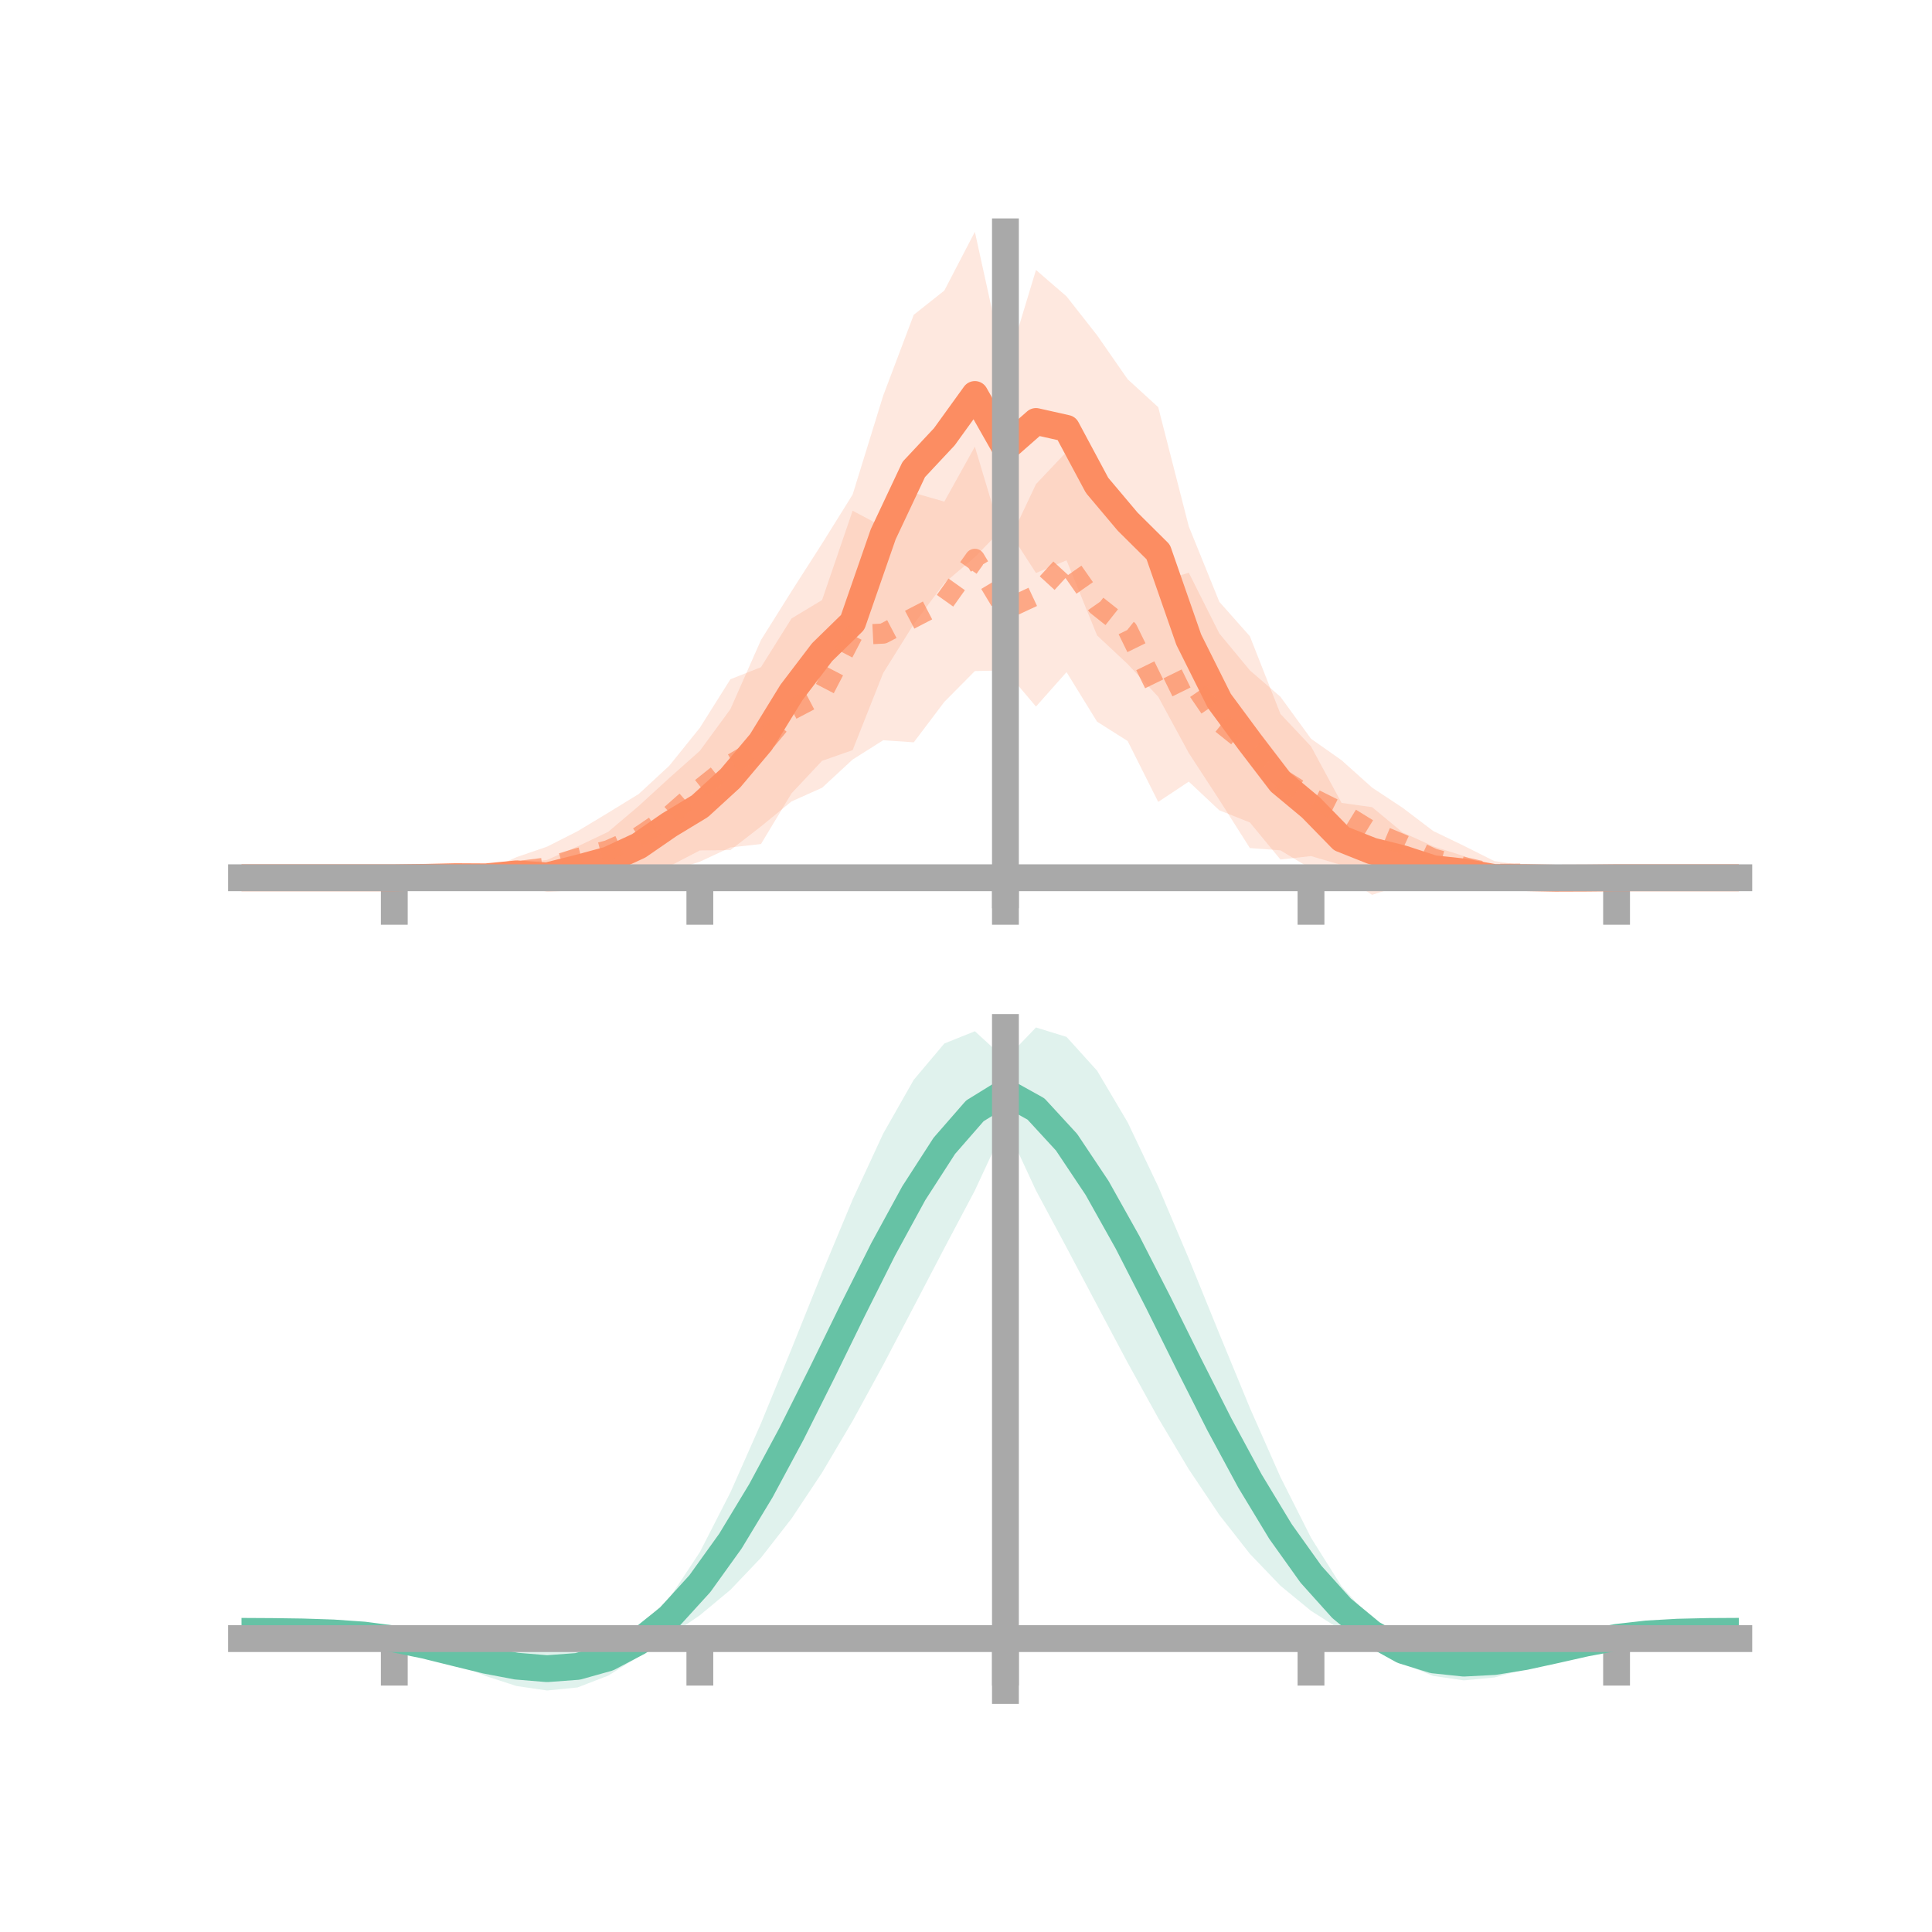
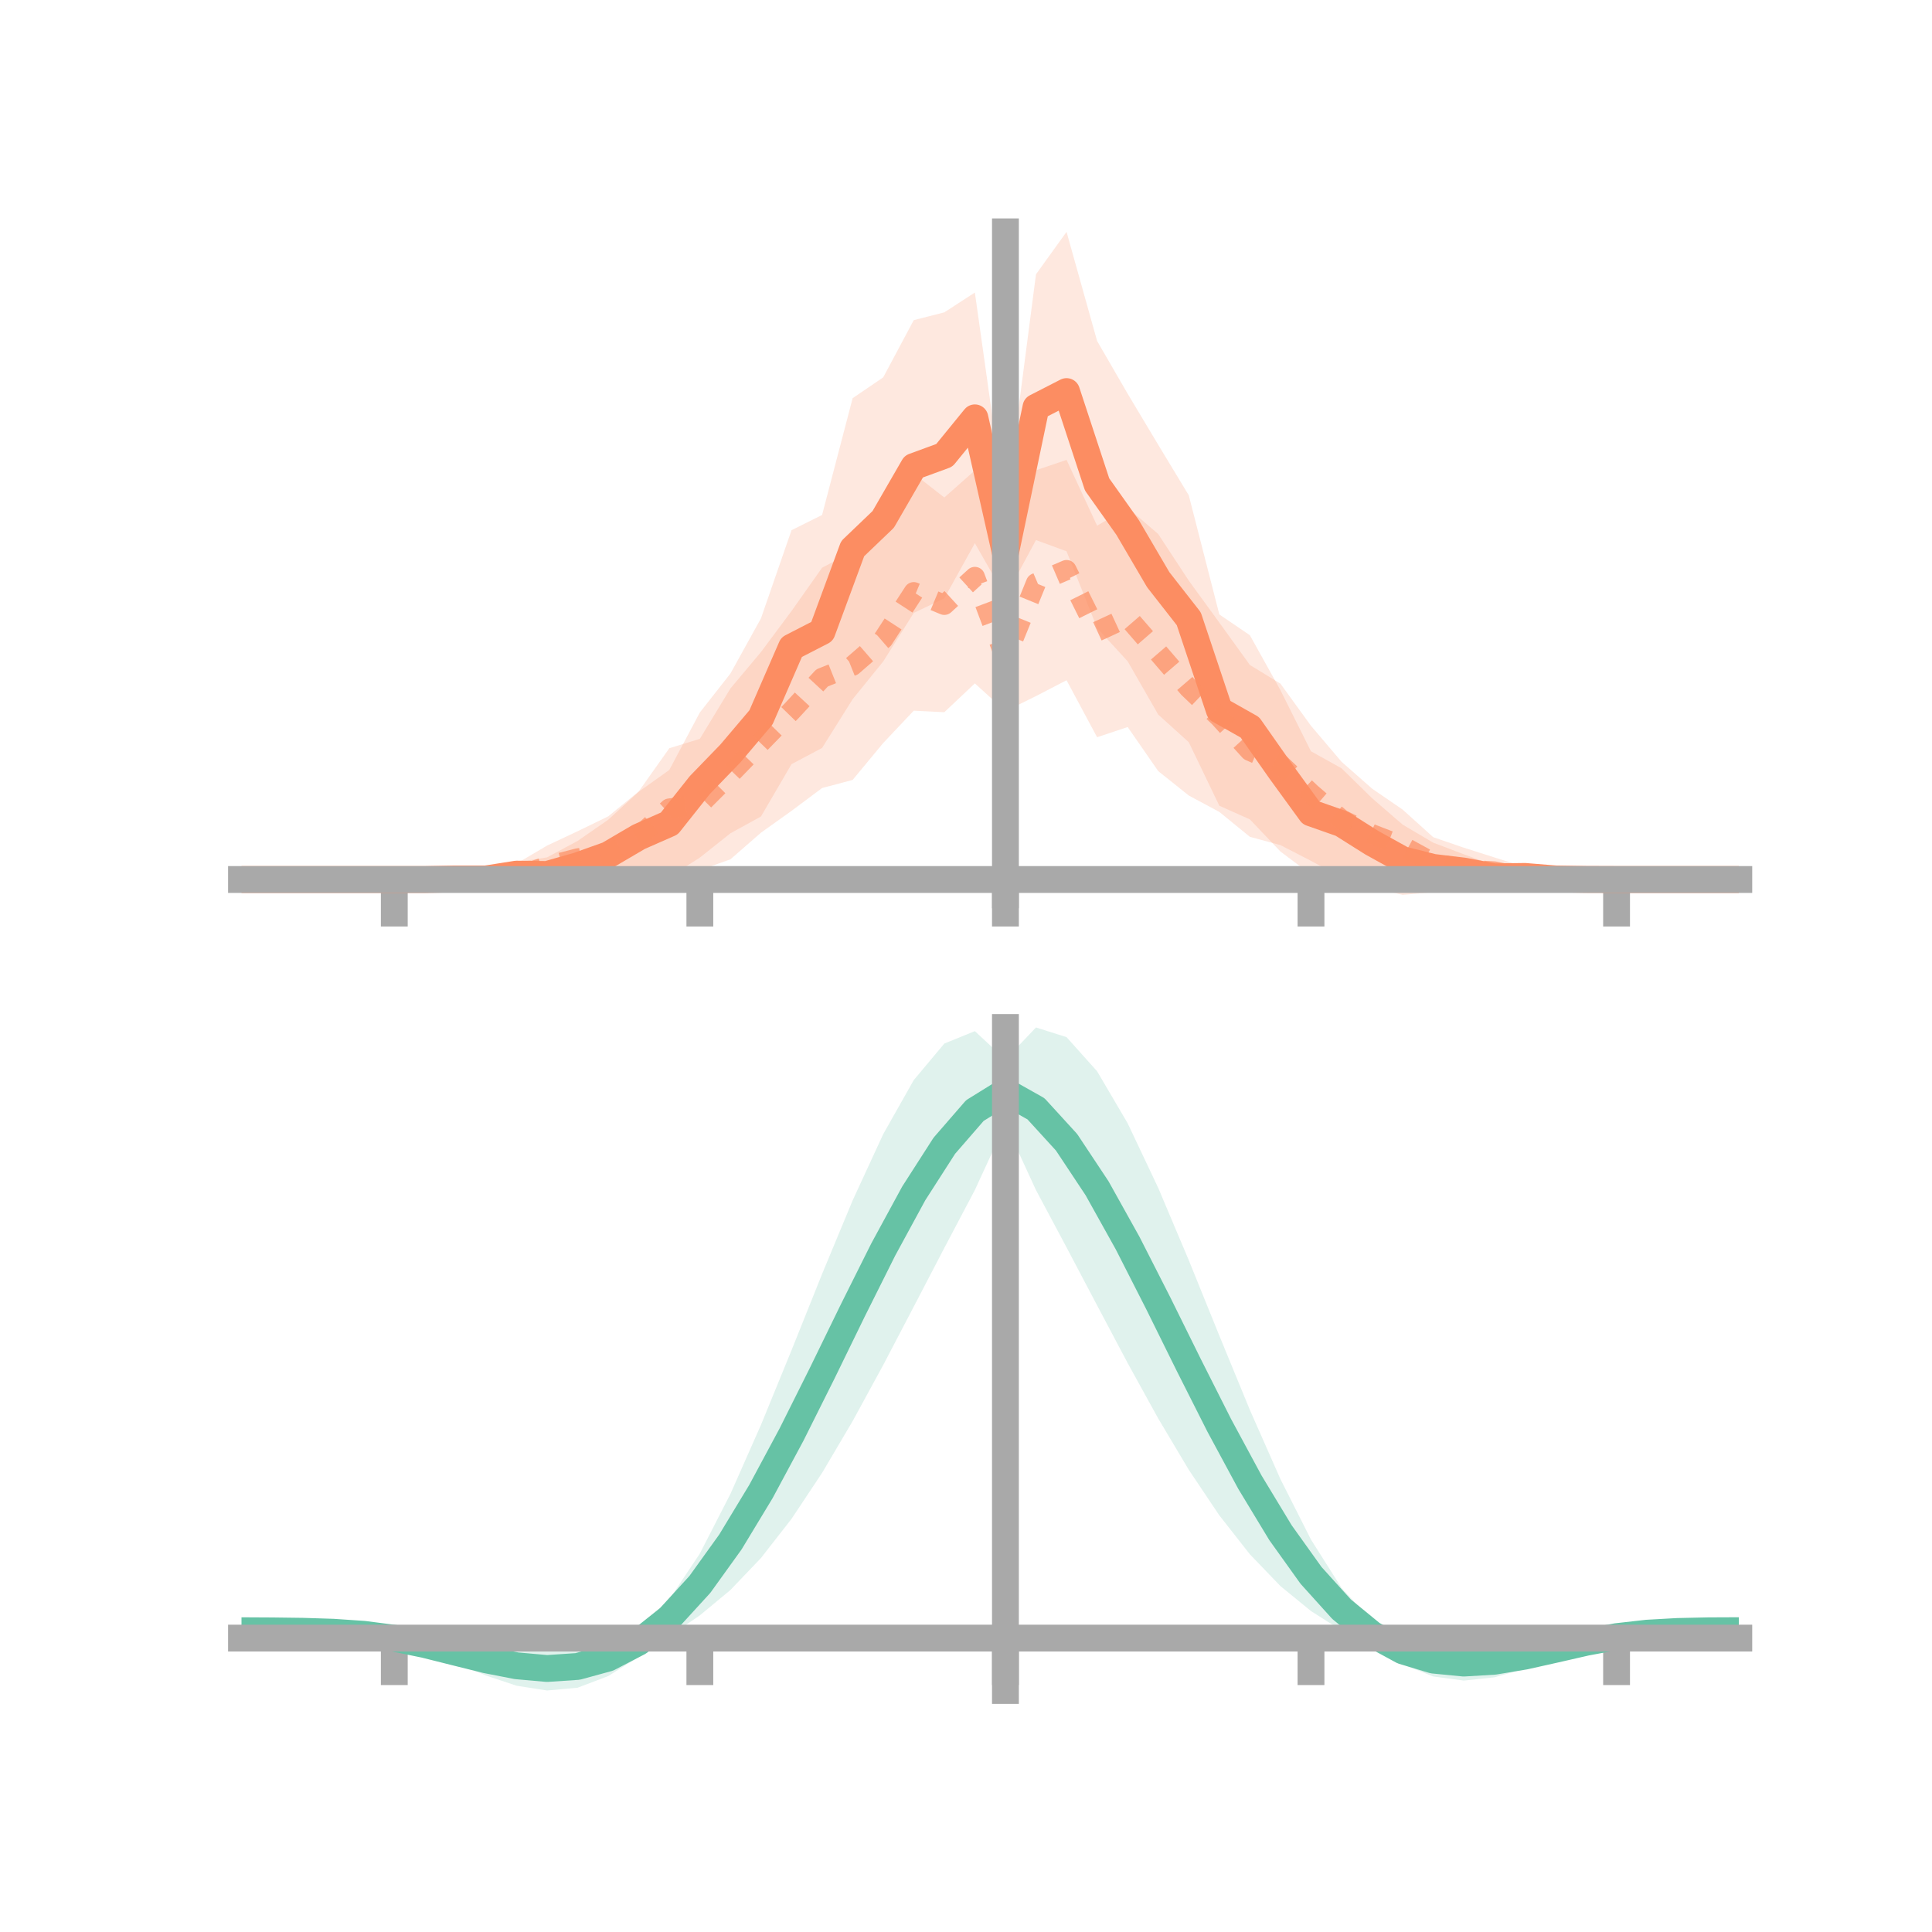
<svg xmlns="http://www.w3.org/2000/svg" xmlns:xlink="http://www.w3.org/1999/xlink" height="144pt" version="1.1" viewBox="0 0 144 144" width="144pt">
  <defs>
    <style type="text/css">
*{stroke-linecap:butt;stroke-linejoin:round;}
  </style>
  </defs>
  <g id="figure_1">
    <g id="patch_1">
      <path d="M 0 144  L 144 144  L 144 0  L 0 0  z " style="fill:none;" />
    </g>
    <g id="axes_1">
      <g id="patch_2">
        <path d="M 18 66.698  L 129.6 66.698  L 129.6 17.28  L 18 17.28  z " style="fill:none;" />
      </g>
      <g id="PolyCollection_1">
-         <path clip-path="url(#p8885e74767)" d="M 18 65.423  L 18 65.423  L 20.278 65.423  L 22.555 65.423  L 24.833 65.423  L 27.11 65.423  L 29.388 65.423  L 31.665 65.268  L 33.943 65.043  L 36.22 64.817  L 38.498 64.35  L 40.776 64.092  L 43.053 63.084  L 45.331 62.001  L 47.608 60.072  L 49.886 57.986  L 52.163 55.963  L 54.441 52.855  L 56.718 47.705  L 58.996 44.071  L 61.273 40.515  L 63.551 36.861  L 65.829 29.486  L 68.106 23.463  L 70.384 21.658  L 72.661 17.28  L 74.939 27.648  L 77.216 20.122  L 79.494 22.091  L 81.771 24.991  L 84.049 28.268  L 86.327 30.349  L 88.604 39.233  L 90.882 44.856  L 93.159 47.424  L 95.437 53.212  L 97.714 55.63  L 99.992 59.844  L 102.269 60.161  L 104.547 62.049  L 106.824 63.081  L 109.102 63.806  L 111.38 64.757  L 113.657 64.872  L 115.935 65.189  L 118.212 65.364  L 120.49 65.422  L 122.767 65.423  L 125.045 65.423  L 127.322 65.423  L 129.6 65.423  L 129.6 65.423  L 129.6 65.423  L 127.322 65.423  L 125.045 65.423  L 122.767 65.423  L 120.49 65.423  L 118.212 65.528  L 115.935 65.718  L 113.657 65.951  L 111.38 66.06  L 109.102 66.177  L 106.824 66.41  L 104.547 65.954  L 102.269 66.698  L 99.992 65.205  L 97.714 64.753  L 95.437 63.379  L 93.159 63.21  L 90.882 59.621  L 88.604 56.124  L 86.327 51.933  L 84.049 49.494  L 81.771 47.363  L 79.494 41.763  L 77.216 42.707  L 74.939 39.181  L 72.661 41.526  L 70.384 43.454  L 68.106 46.52  L 65.829 50.161  L 63.551 55.911  L 61.273 56.707  L 58.996 59.132  L 56.718 62.91  L 54.441 63.163  L 52.163 64.226  L 49.886 64.961  L 47.608 66.014  L 45.331 66.193  L 43.053 66.341  L 40.776 66.474  L 38.498 65.913  L 36.22 65.894  L 33.943 65.641  L 31.665 65.52  L 29.388 65.423  L 27.11 65.423  L 24.833 65.423  L 22.555 65.423  L 20.278 65.423  L 18 65.423  z " style="fill:#fc8d62;fill-opacity:0.2;" />
+         <path clip-path="url(#p5bb49f5ce8)" d="M 18 65.553  L 18 65.553  L 20.278 65.553  L 22.555 65.553  L 24.833 65.553  L 27.11 65.553  L 29.388 65.553  L 31.665 65.481  L 33.943 65.192  L 36.22 64.902  L 38.498 64.262  L 40.776 63.903  L 43.053 62.677  L 45.331 61.1  L 47.608 59.011  L 49.886 57.388  L 52.163 53.103  L 54.441 50.203  L 56.718 46.089  L 58.996 39.518  L 61.273 38.384  L 63.551 29.678  L 65.829 28.127  L 68.106 23.862  L 70.384 23.281  L 72.661 21.802  L 74.939 37.962  L 77.216 20.448  L 79.494 17.28  L 81.771 25.413  L 84.049 29.346  L 86.327 33.152  L 88.604 36.915  L 90.882 45.797  L 93.159 47.346  L 95.437 51.443  L 97.714 55.996  L 99.992 57.265  L 102.269 59.495  L 104.547 61.465  L 106.824 62.808  L 109.102 63.672  L 111.38 64.502  L 113.657 64.626  L 115.935 65.201  L 118.212 65.453  L 120.49 65.552  L 122.767 65.553  L 125.045 65.553  L 127.322 65.553  L 129.6 65.553  L 129.6 65.553  L 129.6 65.553  L 127.322 65.553  L 125.045 65.553  L 122.767 65.553  L 120.49 65.554  L 118.212 65.638  L 115.935 65.817  L 113.657 66.021  L 111.38 66.203  L 109.102 66.174  L 106.824 66.494  L 104.547 66.698  L 102.269 66.15  L 99.992 65.511  L 97.714 65.179  L 95.437 63.468  L 93.159 61.073  L 90.882 60.055  L 88.604 55.32  L 86.327 53.26  L 84.049 49.29  L 81.771 46.804  L 79.494 41.09  L 77.216 40.255  L 74.939 44.478  L 72.661 40.487  L 70.384 44.594  L 68.106 45.684  L 65.829 49.303  L 63.551 52.115  L 61.273 55.749  L 58.996 56.955  L 56.718 60.856  L 54.441 62.11  L 52.163 63.92  L 49.886 65.371  L 47.608 65.75  L 45.331 66.334  L 43.053 66.382  L 40.776 66.454  L 38.498 66.042  L 36.22 66.12  L 33.943 65.829  L 31.665 65.626  L 29.388 65.553  L 27.11 65.553  L 24.833 65.553  L 22.555 65.553  L 20.278 65.553  L 18 65.553  z " style="fill:#fc8d62;fill-opacity:0.2;" />
      </g>
      <g id="PolyCollection_2">
-         <path clip-path="url(#p8885e74767)" d="M 18 65.423  L 18 65.423  L 20.278 65.423  L 22.555 65.423  L 24.833 65.423  L 27.11 65.423  L 29.388 65.423  L 31.665 65.261  L 33.943 64.933  L 36.22 64.926  L 38.498 63.887  L 40.776 63.106  L 43.053 61.951  L 45.331 60.578  L 47.608 59.179  L 49.886 57.072  L 52.163 54.245  L 54.441 50.626  L 56.718 49.729  L 58.996 46.096  L 61.273 44.723  L 63.551 38.065  L 65.829 39.277  L 68.106 36.735  L 70.384 37.388  L 72.661 33.29  L 74.939 40.904  L 77.216 36.085  L 79.494 33.675  L 81.771 36.482  L 84.049 38.653  L 86.327 43.403  L 88.604 42.684  L 90.882 47.215  L 93.159 49.967  L 95.437 51.932  L 97.714 55.06  L 99.992 56.663  L 102.269 58.704  L 104.547 60.211  L 106.824 61.938  L 109.102 63.038  L 111.38 64.182  L 113.657 64.506  L 115.935 65.104  L 118.212 65.319  L 120.49 65.423  L 122.767 65.423  L 125.045 65.423  L 127.322 65.423  L 129.6 65.423  L 129.6 65.423  L 129.6 65.423  L 127.322 65.423  L 125.045 65.423  L 122.767 65.423  L 120.49 65.423  L 118.212 65.552  L 115.935 65.743  L 113.657 65.725  L 111.38 66.09  L 109.102 66.203  L 106.824 66.047  L 104.547 65.654  L 102.269 65.245  L 99.992 64.478  L 97.714 63.807  L 95.437 64.064  L 93.159 61.302  L 90.882 60.396  L 88.604 58.256  L 86.327 59.771  L 84.049 55.232  L 81.771 53.791  L 79.494 50.097  L 77.216 52.662  L 74.939 49.973  L 72.661 50.016  L 70.384 52.314  L 68.106 55.329  L 65.829 55.172  L 63.551 56.611  L 61.273 58.715  L 58.996 59.733  L 56.718 61.598  L 54.441 63.362  L 52.163 63.386  L 49.886 64.571  L 47.608 65.562  L 45.331 66.166  L 43.053 65.977  L 40.776 66.205  L 38.498 65.991  L 36.22 65.914  L 33.943 65.712  L 31.665 65.518  L 29.388 65.423  L 27.11 65.423  L 24.833 65.423  L 22.555 65.423  L 20.278 65.423  L 18 65.423  z " style="fill:#fc8d62;fill-opacity:0.2;" />
+         <path clip-path="url(#p5bb49f5ce8)" d="M 18 65.553  L 18 65.553  L 20.278 65.553  L 22.555 65.553  L 24.833 65.553  L 27.11 65.553  L 29.388 65.553  L 31.665 65.472  L 33.943 65.277  L 36.22 64.606  L 38.498 64.366  L 40.776 63.026  L 43.053 61.955  L 45.331 60.848  L 47.608 58.989  L 49.886 55.769  L 52.163 55.068  L 54.441 51.316  L 56.718 48.6  L 58.996 45.541  L 61.273 42.317  L 63.551 41.104  L 65.829 39.898  L 68.106 35.303  L 70.384 37.081  L 72.661 35.065  L 74.939 45.106  L 77.216 35.05  L 79.494 34.277  L 81.771 39.182  L 84.049 37.84  L 86.327 39.806  L 88.604 43.275  L 90.882 46.406  L 93.159 49.564  L 95.437 50.956  L 97.714 54.097  L 99.992 56.779  L 102.269 58.781  L 104.547 60.345  L 106.824 62.399  L 109.102 63.181  L 111.38 63.907  L 113.657 64.621  L 115.935 65.082  L 118.212 65.466  L 120.49 65.553  L 122.767 65.553  L 125.045 65.553  L 127.322 65.553  L 129.6 65.553  L 129.6 65.553  L 129.6 65.553  L 127.322 65.553  L 125.045 65.553  L 122.767 65.553  L 120.49 65.553  L 118.212 65.654  L 115.935 65.829  L 113.657 66.212  L 111.38 65.997  L 109.102 66.453  L 106.824 66.215  L 104.547 65.777  L 102.269 65.585  L 99.992 65.398  L 97.714 64.162  L 95.437 62.99  L 93.159 62.372  L 90.882 60.515  L 88.604 59.293  L 86.327 57.473  L 84.049 54.187  L 81.771 54.949  L 79.494 50.701  L 77.216 51.883  L 74.939 53.007  L 72.661 50.936  L 70.384 53.084  L 68.106 52.97  L 65.829 55.381  L 63.551 58.13  L 61.273 58.736  L 58.996 60.437  L 56.718 62.063  L 54.441 64.05  L 52.163 64.861  L 49.886 64.757  L 47.608 65.71  L 45.331 66.385  L 43.053 66.009  L 40.776 66.115  L 38.498 66.305  L 36.22 66.056  L 33.943 65.819  L 31.665 65.618  L 29.388 65.553  L 27.11 65.553  L 24.833 65.553  L 22.555 65.553  L 20.278 65.553  L 18 65.553  z " style="fill:#fc8d62;fill-opacity:0.2;" />
      </g>
      <g id="matplotlib.axis_1">
        <g id="xtick_1">
          <g id="line2d_1">
            <defs>
-               <path d="M 0 0  L 0 3.5  " id="m0393a2f889" style="stroke:#a9a9a9;stroke-width:2;" />
+               <path d="M 0 0  L 0 3.5  " id="m7a8a11af0c" style="stroke:#a9a9a9;stroke-width:2;" />
            </defs>
            <g>
-               <use style="fill:#a9a9a9;stroke:#a9a9a9;stroke-width:2;" x="29.388" xlink:href="#m0393a2f889" y="65.423" />
+               <use style="fill:#a9a9a9;stroke:#a9a9a9;stroke-width:2;" x="29.388" xlink:href="#m7a8a11af0c" y="65.553" />
            </g>
          </g>
        </g>
        <g id="xtick_2">
          <g id="line2d_2">
            <g>
-               <use style="fill:#a9a9a9;stroke:#a9a9a9;stroke-width:2;" x="52.163" xlink:href="#m0393a2f889" y="65.423" />
+               <use style="fill:#a9a9a9;stroke:#a9a9a9;stroke-width:2;" x="52.163" xlink:href="#m7a8a11af0c" y="65.553" />
            </g>
          </g>
        </g>
        <g id="xtick_3">
          <g id="line2d_3">
            <g>
-               <use style="fill:#a9a9a9;stroke:#a9a9a9;stroke-width:2;" x="74.939" xlink:href="#m0393a2f889" y="65.423" />
+               <use style="fill:#a9a9a9;stroke:#a9a9a9;stroke-width:2;" x="74.939" xlink:href="#m7a8a11af0c" y="65.553" />
            </g>
          </g>
        </g>
        <g id="xtick_4">
          <g id="line2d_4">
            <g>
-               <use style="fill:#a9a9a9;stroke:#a9a9a9;stroke-width:2;" x="97.714" xlink:href="#m0393a2f889" y="65.423" />
+               <use style="fill:#a9a9a9;stroke:#a9a9a9;stroke-width:2;" x="97.714" xlink:href="#m7a8a11af0c" y="65.553" />
            </g>
          </g>
        </g>
        <g id="xtick_5">
          <g id="line2d_5">
            <g>
-               <use style="fill:#a9a9a9;stroke:#a9a9a9;stroke-width:2;" x="120.49" xlink:href="#m0393a2f889" y="65.423" />
+               <use style="fill:#a9a9a9;stroke:#a9a9a9;stroke-width:2;" x="120.49" xlink:href="#m7a8a11af0c" y="65.553" />
            </g>
          </g>
        </g>
      </g>
      <g id="matplotlib.axis_2" />
      <g id="line2d_6">
-         <path clip-path="url(#p8885e74767)" d="M 18 65.423  L 20.278 65.423  L 22.555 65.423  L 24.833 65.423  L 27.11 65.423  L 29.388 65.423  L 31.665 65.394  L 33.943 65.342  L 36.22 65.355  L 38.498 65.131  L 40.776 65.283  L 43.053 64.713  L 45.331 64.097  L 47.608 63.043  L 49.886 61.474  L 52.163 60.094  L 54.441 58.009  L 56.718 55.308  L 58.996 51.602  L 61.273 48.611  L 63.551 46.386  L 65.829 39.823  L 68.106 34.991  L 70.384 32.556  L 72.661 29.403  L 74.939 33.414  L 77.216 31.415  L 79.494 31.927  L 81.771 36.177  L 84.049 38.881  L 86.327 41.141  L 88.604 47.679  L 90.882 52.238  L 93.159 55.317  L 95.437 58.296  L 97.714 60.192  L 99.992 62.524  L 102.269 63.43  L 104.547 64.001  L 106.824 64.745  L 109.102 64.991  L 111.38 65.408  L 113.657 65.411  L 115.935 65.454  L 118.212 65.446  L 120.49 65.423  L 122.767 65.423  L 125.045 65.423  L 127.322 65.423  L 129.6 65.423  " style="fill:none;stroke:#fc8d62;stroke-linecap:square;stroke-width:2;" />
+         <path clip-path="url(#p5bb49f5ce8)" d="M 18 65.553  L 20.278 65.553  L 22.555 65.553  L 24.833 65.553  L 27.11 65.553  L 29.388 65.553  L 31.665 65.554  L 33.943 65.51  L 36.22 65.511  L 38.498 65.152  L 40.776 65.179  L 43.053 64.529  L 45.331 63.717  L 47.608 62.381  L 49.886 61.379  L 52.163 58.512  L 54.441 56.157  L 56.718 53.472  L 58.996 48.237  L 61.273 47.067  L 63.551 40.896  L 65.829 38.715  L 68.106 34.773  L 70.384 33.938  L 72.661 31.144  L 74.939 41.22  L 77.216 30.352  L 79.494 29.185  L 81.771 36.108  L 84.049 39.318  L 86.327 43.206  L 88.604 46.117  L 90.882 52.926  L 93.159 54.21  L 95.437 57.456  L 97.714 60.588  L 99.992 61.388  L 102.269 62.823  L 104.547 64.081  L 106.824 64.651  L 109.102 64.923  L 111.38 65.352  L 113.657 65.323  L 115.935 65.509  L 118.212 65.545  L 120.49 65.553  L 122.767 65.553  L 125.045 65.553  L 127.322 65.553  L 129.6 65.553  " style="fill:none;stroke:#fc8d62;stroke-linecap:square;stroke-width:2;" />
      </g>
      <g id="line2d_7">
-         <path clip-path="url(#p8885e74767)" d="M 18 65.423  L 20.278 65.423  L 22.555 65.423  L 24.833 65.423  L 27.11 65.423  L 29.388 65.423  L 31.665 65.389  L 33.943 65.323  L 36.22 65.42  L 38.498 64.939  L 40.776 64.655  L 43.053 63.964  L 45.331 63.372  L 47.608 62.37  L 49.886 60.821  L 52.163 58.816  L 54.441 56.994  L 56.718 55.664  L 58.996 52.914  L 61.273 51.719  L 63.551 47.338  L 65.829 47.224  L 68.106 46.032  L 70.384 44.851  L 72.661 41.653  L 74.939 45.438  L 77.216 44.374  L 79.494 41.886  L 81.771 45.137  L 84.049 46.942  L 86.327 51.587  L 88.604 50.47  L 90.882 53.806  L 93.159 55.635  L 95.437 57.998  L 97.714 59.433  L 99.992 60.57  L 102.269 61.975  L 104.547 62.932  L 106.824 63.992  L 109.102 64.621  L 111.38 65.136  L 113.657 65.115  L 115.935 65.423  L 118.212 65.435  L 120.49 65.423  L 122.767 65.423  L 125.045 65.423  L 127.322 65.423  L 129.6 65.423  " style="fill:none;stroke:#fc8d62;stroke-dasharray:1.5,1.5;stroke-dashoffset:0;stroke-opacity:0.7;stroke-width:1.5;" />
+         <path clip-path="url(#p5bb49f5ce8)" d="M 18 65.553  L 20.278 65.553  L 22.555 65.553  L 24.833 65.553  L 27.11 65.553  L 29.388 65.553  L 31.665 65.545  L 33.943 65.548  L 36.22 65.331  L 38.498 65.336  L 40.776 64.571  L 43.053 63.982  L 45.331 63.616  L 47.608 62.35  L 49.886 60.263  L 52.163 59.964  L 54.441 57.683  L 56.718 55.331  L 58.996 52.989  L 61.273 50.527  L 63.551 49.617  L 65.829 47.639  L 68.106 44.136  L 70.384 45.083  L 72.661 43.001  L 74.939 49.056  L 77.216 43.467  L 79.494 42.489  L 81.771 47.066  L 84.049 46.014  L 86.327 48.64  L 88.604 51.284  L 90.882 53.461  L 93.159 55.968  L 95.437 56.973  L 97.714 59.13  L 99.992 61.088  L 102.269 62.183  L 104.547 63.061  L 106.824 64.307  L 109.102 64.817  L 111.38 64.952  L 113.657 65.416  L 115.935 65.456  L 118.212 65.56  L 120.49 65.553  L 122.767 65.553  L 125.045 65.553  L 127.322 65.553  L 129.6 65.553  " style="fill:none;stroke:#fc8d62;stroke-dasharray:1.5,1.5;stroke-dashoffset:0;stroke-opacity:0.7;stroke-width:1.5;" />
      </g>
      <g id="patch_3">
        <path d="M 74.939 66.698  L 74.939 17.28  " style="fill:none;stroke:#a9a9a9;stroke-linecap:square;stroke-linejoin:miter;stroke-width:2;" />
      </g>
      <g id="patch_4">
        <path d="M 129.6 66.698  L 129.6 17.28  " style="fill:none;" />
      </g>
      <g id="patch_5">
-         <path d="M 18 65.423  L 129.6 65.423  " style="fill:none;stroke:#a9a9a9;stroke-linecap:square;stroke-linejoin:miter;stroke-width:2;" />
+         <path d="M 18 65.553  L 129.6 65.553  " style="fill:none;stroke:#a9a9a9;stroke-linecap:square;stroke-linejoin:miter;stroke-width:2;" />
      </g>
      <g id="patch_6">
        <path d="M 18 17.28  L 129.6 17.28  " style="fill:none;" />
      </g>
    </g>
    <g id="axes_2">
      <g id="patch_7">
        <path d="M 18 126  L 129.6 126  L 129.6 76.582  L 18 76.582  z " style="fill:none;" />
      </g>
      <g id="PolyCollection_3">
-         <path clip-path="url(#p3dfcc150d7)" d="M 18 121.67  L 18 121.512  L 20.278 121.419  L 22.555 121.34  L 24.833 121.371  L 27.11 121.584  L 29.388 122.001  L 31.665 122.269  L 33.943 122.424  L 36.22 122.576  L 38.498 122.7  L 40.776 122.747  L 43.053 122.636  L 45.331 122.239  L 47.608 121.266  L 49.886 119.129  L 52.163 115.684  L 54.441 111.236  L 56.718 106.092  L 58.996 100.539  L 61.273 94.871  L 63.551 89.408  L 65.829 84.491  L 68.106 80.483  L 70.384 77.778  L 72.661 76.862  L 74.939 78.95  L 77.216 76.582  L 79.494 77.285  L 81.771 79.804  L 84.049 83.652  L 86.327 88.44  L 88.604 93.807  L 90.882 99.412  L 93.159 104.939  L 95.437 110.095  L 97.714 114.609  L 99.992 118.234  L 102.269 120.755  L 104.547 122.029  L 106.824 122.523  L 109.102 122.674  L 111.38 122.649  L 113.657 122.539  L 115.935 122.396  L 118.212 122.243  L 120.49 121.871  L 122.767 121.467  L 125.045 121.304  L 127.322 121.313  L 129.6 121.421  L 129.6 121.755  L 129.6 121.755  L 127.322 121.889  L 125.045 122.004  L 122.767 122.101  L 120.49 122.214  L 118.212 122.684  L 115.935 123.557  L 113.657 124.408  L 111.38 125.03  L 109.102 125.245  L 106.824 124.914  L 104.547 123.996  L 102.269 122.75  L 99.992 121.511  L 97.714 120.061  L 95.437 118.191  L 93.159 115.814  L 90.882 112.909  L 88.604 109.51  L 86.327 105.692  L 84.049 101.569  L 81.771 97.283  L 79.494 92.98  L 77.216 88.732  L 74.939 83.831  L 72.661 88.731  L 70.384 93.032  L 68.106 97.393  L 65.829 101.734  L 63.551 105.904  L 61.273 109.76  L 58.996 113.186  L 56.718 116.108  L 54.441 118.497  L 52.163 120.392  L 49.886 121.948  L 47.608 123.469  L 45.331 124.892  L 43.053 125.771  L 40.776 126  L 38.498 125.667  L 36.22 124.926  L 33.943 123.964  L 31.665 122.989  L 29.388 122.327  L 27.11 122.155  L 24.833 122.05  L 22.555 121.931  L 20.278 121.789  L 18 121.67  z " style="fill:#66c2a5;fill-opacity:0.2;" />
+         <path clip-path="url(#p313ccbe20a)" d="M 18 121.621  L 18 121.466  L 20.278 121.365  L 22.555 121.275  L 24.833 121.298  L 27.11 121.504  L 29.388 121.933  L 31.665 122.231  L 33.943 122.389  L 36.22 122.542  L 38.498 122.67  L 40.776 122.722  L 43.053 122.621  L 45.331 122.242  L 47.608 121.306  L 49.886 119.215  L 52.163 115.792  L 54.441 111.35  L 56.718 106.204  L 58.996 100.64  L 61.273 94.957  L 63.551 89.473  L 65.829 84.534  L 68.106 80.504  L 70.384 77.781  L 72.661 76.855  L 74.939 78.971  L 77.216 76.582  L 79.494 77.302  L 81.771 79.846  L 84.049 83.722  L 86.327 88.538  L 88.604 93.928  L 90.882 99.552  L 93.159 105.09  L 95.437 110.247  L 97.714 114.753  L 99.992 118.356  L 102.269 120.83  L 104.547 122.048  L 106.824 122.516  L 109.102 122.653  L 111.38 122.622  L 113.657 122.507  L 115.935 122.363  L 118.212 122.208  L 120.49 121.795  L 122.767 121.386  L 125.045 121.229  L 127.322 121.247  L 129.6 121.365  L 129.6 121.714  L 129.6 121.714  L 127.322 121.853  L 125.045 121.971  L 122.767 122.067  L 120.49 122.175  L 118.212 122.611  L 115.935 123.497  L 113.657 124.37  L 111.38 125.019  L 109.102 125.261  L 106.824 124.953  L 104.547 124.046  L 102.269 122.78  L 99.992 121.526  L 97.714 120.079  L 95.437 118.218  L 93.159 115.848  L 90.882 112.948  L 88.604 109.548  L 86.327 105.726  L 84.049 101.594  L 81.771 97.294  L 79.494 92.973  L 77.216 88.703  L 74.939 83.753  L 72.661 88.696  L 70.384 93.015  L 68.106 97.39  L 65.829 101.743  L 63.551 105.921  L 61.273 109.781  L 58.996 113.207  L 56.718 116.125  L 54.441 118.509  L 52.163 120.398  L 49.886 121.955  L 47.608 123.497  L 45.331 124.927  L 43.053 125.792  L 40.776 126  L 38.498 125.644  L 36.22 124.882  L 33.943 123.902  L 31.665 122.917  L 29.388 122.278  L 27.11 122.12  L 24.833 122.016  L 22.555 121.895  L 20.278 121.747  L 18 121.621  z " style="fill:#66c2a5;fill-opacity:0.2;" />
      </g>
      <g id="matplotlib.axis_3">
        <g id="xtick_6">
          <g id="line2d_8">
            <g>
-               <use style="fill:#a9a9a9;stroke:#a9a9a9;stroke-width:2;" x="29.388" xlink:href="#m0393a2f889" y="122.133" />
+               <use style="fill:#a9a9a9;stroke:#a9a9a9;stroke-width:2;" x="29.388" xlink:href="#m7a8a11af0c" y="122.095" />
            </g>
          </g>
        </g>
        <g id="xtick_7">
          <g id="line2d_9">
            <g>
-               <use style="fill:#a9a9a9;stroke:#a9a9a9;stroke-width:2;" x="52.163" xlink:href="#m0393a2f889" y="122.133" />
+               <use style="fill:#a9a9a9;stroke:#a9a9a9;stroke-width:2;" x="52.163" xlink:href="#m7a8a11af0c" y="122.095" />
            </g>
          </g>
        </g>
        <g id="xtick_8">
          <g id="line2d_10">
            <g>
-               <use style="fill:#a9a9a9;stroke:#a9a9a9;stroke-width:2;" x="74.939" xlink:href="#m0393a2f889" y="122.133" />
+               <use style="fill:#a9a9a9;stroke:#a9a9a9;stroke-width:2;" x="74.939" xlink:href="#m7a8a11af0c" y="122.095" />
            </g>
          </g>
        </g>
        <g id="xtick_9">
          <g id="line2d_11">
            <g>
-               <use style="fill:#a9a9a9;stroke:#a9a9a9;stroke-width:2;" x="97.714" xlink:href="#m0393a2f889" y="122.133" />
+               <use style="fill:#a9a9a9;stroke:#a9a9a9;stroke-width:2;" x="97.714" xlink:href="#m7a8a11af0c" y="122.095" />
            </g>
          </g>
        </g>
        <g id="xtick_10">
          <g id="line2d_12">
            <g>
-               <use style="fill:#a9a9a9;stroke:#a9a9a9;stroke-width:2;" x="120.49" xlink:href="#m0393a2f889" y="122.133" />
+               <use style="fill:#a9a9a9;stroke:#a9a9a9;stroke-width:2;" x="120.49" xlink:href="#m7a8a11af0c" y="122.095" />
            </g>
          </g>
        </g>
      </g>
      <g id="matplotlib.axis_4" />
      <g id="line2d_13">
-         <path clip-path="url(#p3dfcc150d7)" d="M 18 121.591  L 20.278 121.604  L 22.555 121.636  L 24.833 121.711  L 27.11 121.869  L 29.388 122.164  L 31.665 122.629  L 33.943 123.194  L 36.22 123.751  L 38.498 124.184  L 40.776 124.373  L 43.053 124.204  L 45.331 123.566  L 47.608 122.367  L 49.886 120.539  L 52.163 118.038  L 54.441 114.866  L 56.718 111.1  L 58.996 106.862  L 61.273 102.315  L 63.551 97.656  L 65.829 93.113  L 68.106 88.938  L 70.384 85.405  L 72.661 82.796  L 74.939 81.39  L 77.216 82.657  L 79.494 85.133  L 81.771 88.543  L 84.049 92.611  L 86.327 97.066  L 88.604 101.658  L 90.882 106.161  L 93.159 110.377  L 95.437 114.143  L 97.714 117.335  L 99.992 119.873  L 102.269 121.753  L 104.547 123.013  L 106.824 123.719  L 109.102 123.959  L 111.38 123.84  L 113.657 123.473  L 115.935 122.977  L 118.212 122.464  L 120.49 122.042  L 122.767 121.784  L 125.045 121.654  L 127.322 121.601  L 129.6 121.588  " style="fill:none;stroke:#66c2a5;stroke-linecap:square;stroke-width:2;" />
+         <path clip-path="url(#p313ccbe20a)" d="M 18 121.544  L 20.278 121.556  L 22.555 121.585  L 24.833 121.657  L 27.11 121.812  L 29.388 122.106  L 31.665 122.574  L 33.943 123.145  L 36.22 123.712  L 38.498 124.157  L 40.776 124.361  L 43.053 124.207  L 45.331 123.584  L 47.608 122.401  L 49.886 120.585  L 52.163 118.095  L 54.441 114.929  L 56.718 111.165  L 58.996 106.924  L 61.273 102.369  L 63.551 97.697  L 65.829 93.138  L 68.106 88.947  L 70.384 85.398  L 72.661 82.775  L 74.939 81.362  L 77.216 82.643  L 79.494 85.137  L 81.771 88.57  L 84.049 92.658  L 86.327 97.132  L 88.604 101.738  L 90.882 106.25  L 93.159 110.469  L 95.437 114.233  L 97.714 117.416  L 99.992 119.941  L 102.269 121.805  L 104.547 123.047  L 106.824 123.734  L 109.102 123.957  L 111.38 123.82  L 113.657 123.439  L 115.935 122.93  L 118.212 122.41  L 120.49 121.985  L 122.767 121.727  L 125.045 121.6  L 127.322 121.55  L 129.6 121.54  " style="fill:none;stroke:#66c2a5;stroke-linecap:square;stroke-width:2;" />
      </g>
      <g id="patch_8">
        <path d="M 74.939 126  L 74.939 76.582  " style="fill:none;stroke:#a9a9a9;stroke-linecap:square;stroke-linejoin:miter;stroke-width:2;" />
      </g>
      <g id="patch_9">
        <path d="M 129.6 126  L 129.6 76.582  " style="fill:none;" />
      </g>
      <g id="patch_10">
-         <path d="M 18 122.133  L 129.6 122.133  " style="fill:none;stroke:#a9a9a9;stroke-linecap:square;stroke-linejoin:miter;stroke-width:2;" />
+         <path d="M 18 122.095  L 129.6 122.095  " style="fill:none;stroke:#a9a9a9;stroke-linecap:square;stroke-linejoin:miter;stroke-width:2;" />
      </g>
      <g id="patch_11">
        <path d="M 18 76.582  L 129.6 76.582  " style="fill:none;" />
      </g>
    </g>
  </g>
  <defs>
-     <clipPath id="p8885e74767">
+     <clipPath id="p5bb49f5ce8">
      <rect height="49.418" width="111.6" x="18" y="17.28" />
    </clipPath>
-     <clipPath id="p3dfcc150d7">
+     <clipPath id="p313ccbe20a">
      <rect height="49.418" width="111.6" x="18" y="76.582" />
    </clipPath>
  </defs>
</svg>
